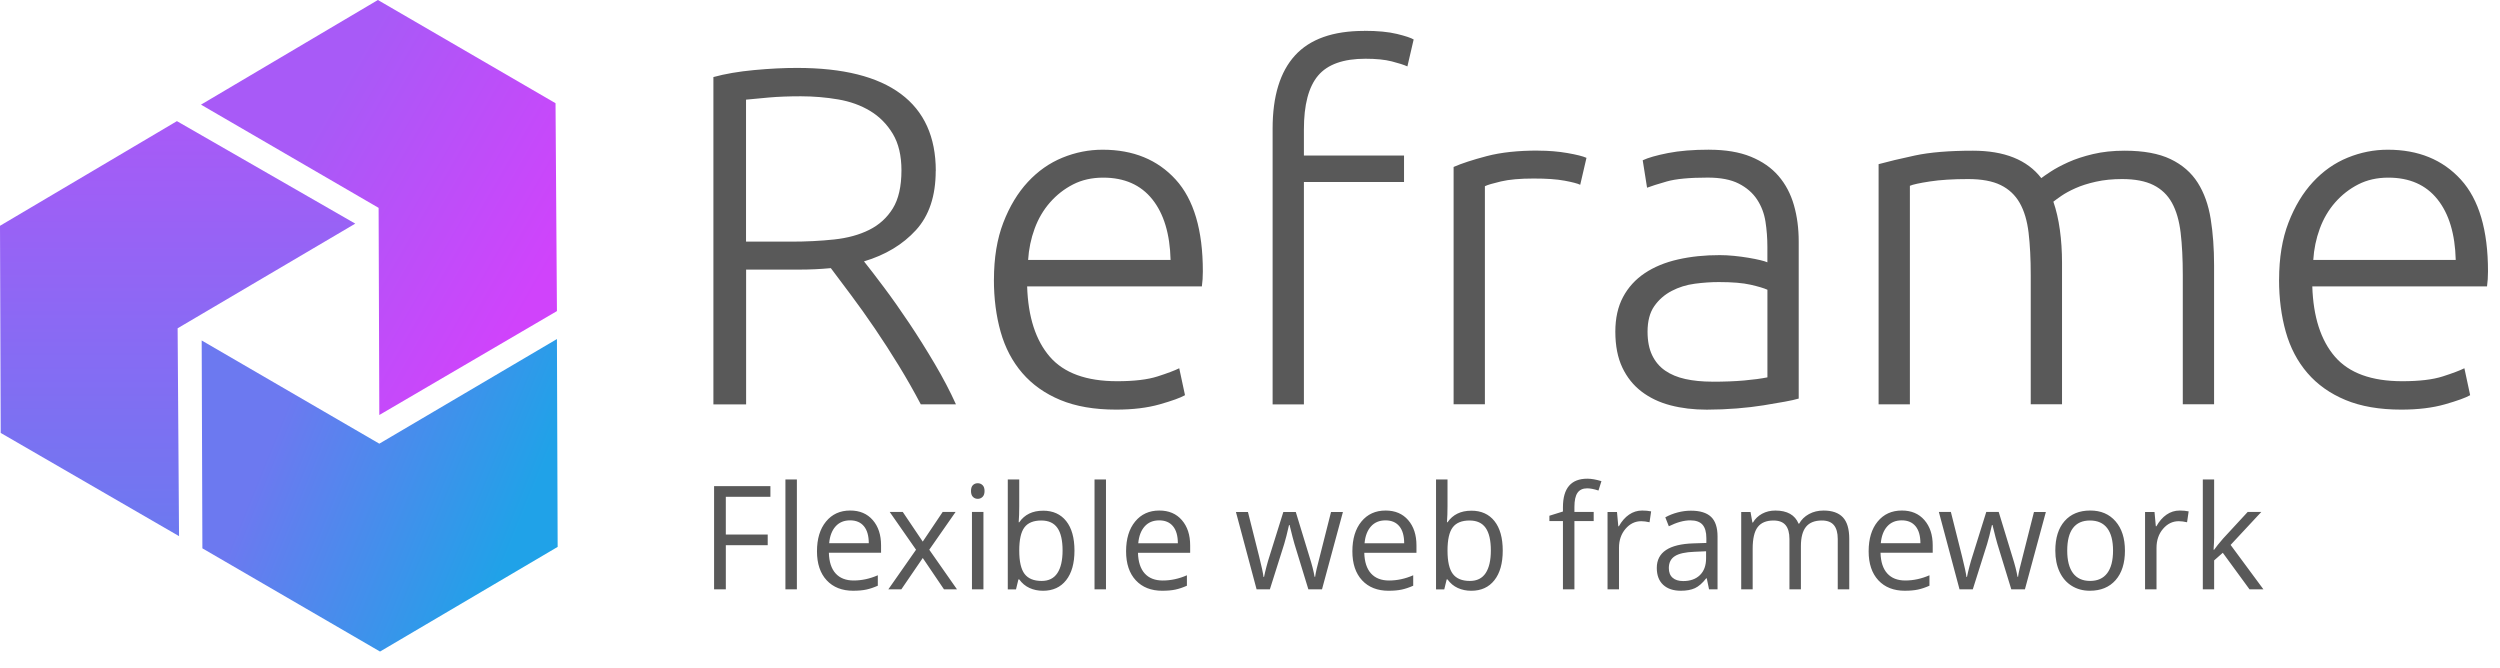
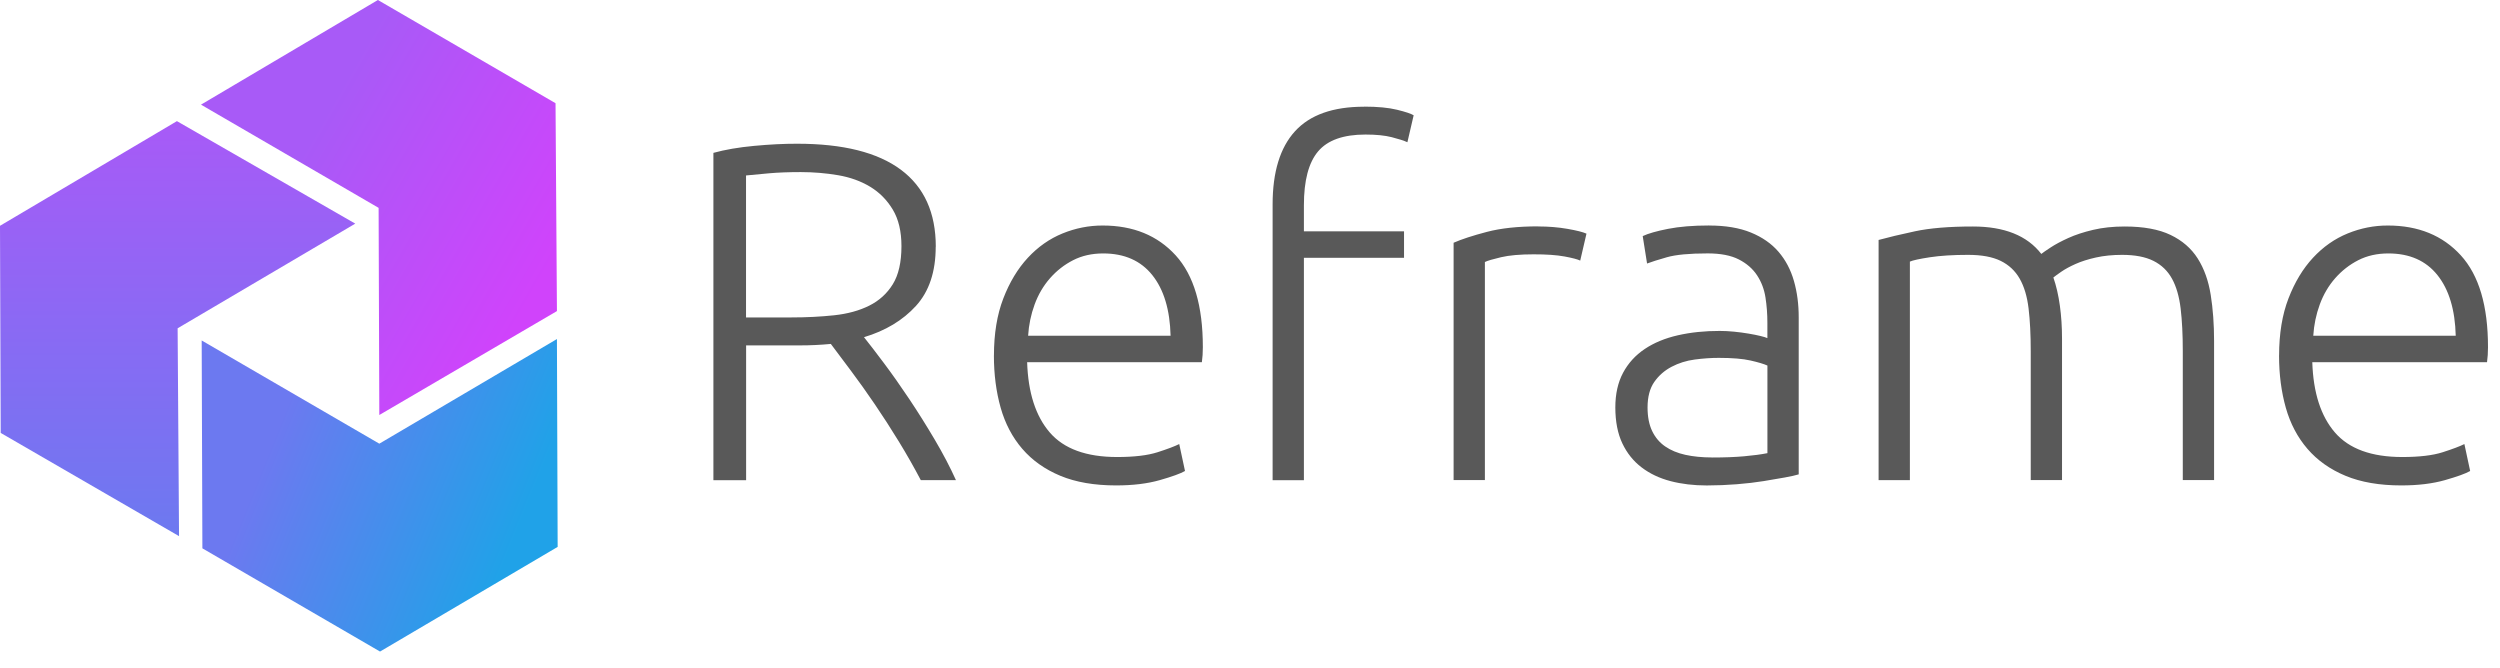
<svg xmlns="http://www.w3.org/2000/svg" viewBox="0 0 221 59">
  <defs>
    <linearGradient id="d" x1=".198" x2=".901" y1=".328" y2=".578">
      <stop stop-color="#6c79f0" offset="0" />
      <stop stop-color="#20a2e8" offset="1" />
    </linearGradient>
    <linearGradient id="e" x1="1" y1="1">
      <stop stop-color="#6c79f0" offset="0" />
      <stop stop-color="#a85af7" offset="1" />
    </linearGradient>
    <linearGradient id="f" x1=".854" x2=".249" y1=".828" y2=".422">
      <stop stop-color="#d043fb" offset="0" />
      <stop stop-color="#a85af7" offset="1" />
    </linearGradient>
  </defs>
  <g>
    <rect x="-1" y="-1" width="223" height="61" fill="none" />
  </g>
  <g>
    <g stroke="null">
      <polygon points="49.233 29.971 49.233 29.971 33.531 39.221 17.829 30.097 17.891 48.473 33.594 57.597 49.296 48.345" fill="url(#d)" />
      <polygon points="31.405 19.769 15.64 10.708 0 19.96 0.063 38.271 15.827 47.395 15.702 29.02" fill="url(#e)" />
      <polygon points="33.531 36.687 49.233 27.5 49.109 9.124 33.406 0 17.767 9.251 33.469 18.375" fill="url(#f)" />
    </g>
-     <g transform="translate(-7.3657 -24.701) scale(3.5921)" fill="#595959">
+     <g transform="translate(-7.3657 -18.0) scale(3.5921)" fill="#595959">
      <path d="m25.078 11.082q0 0.924-0.486 1.457t-1.279 0.77q0.19 0.237 0.492 0.64t0.622 0.882 0.628 1.001 0.521 0.995h-0.865q-0.249-0.474-0.539-0.948t-0.592-0.918-0.586-0.823l-0.497-0.663q-0.379 0.036-0.758 0.036h-1.327v3.317h-0.805v-8.055q0.426-0.118 1.001-0.172t1.06-0.053q1.694 0 2.553 0.64t0.859 1.895zm-3.317-1.836q-0.45 0-0.788 0.03t-0.563 0.053v3.494h1.113q0.557 0 1.054-0.053t0.865-0.237 0.58-0.527 0.213-0.936q0-0.545-0.213-0.9t-0.557-0.563-0.788-0.284-0.918-0.077zm4.75 4.513q0-0.805 0.231-1.404t0.604-1.001 0.853-0.598 0.989-0.195q1.125 0 1.795 0.734t0.669 2.262q0 0.095-0.006 0.19t-0.018 0.178h-4.3q0.036 1.125 0.557 1.729t1.658 0.604q0.628 0 0.995-0.118t0.533-0.201l0.142 0.663q-0.166 0.095-0.622 0.225t-1.072 0.13q-0.805 0-1.374-0.237t-0.936-0.663-0.533-1.013-0.166-1.285zm4.347-0.486q-0.024-0.959-0.45-1.492t-1.208-0.533q-0.415 0-0.74 0.166t-0.569 0.444-0.379 0.646-0.16 0.77h3.506zm4.762-5.638q0.497 0 0.811 0.077t0.409 0.136l-0.154 0.663q-0.13-0.059-0.385-0.124t-0.646-0.065q-0.817 0-1.167 0.415t-0.349 1.327v0.64h2.464v0.651h-2.464v5.473h-0.77v-6.787q0-1.196 0.551-1.8t1.7-0.604zm4.288 2.949q0.379 0 0.717 0.059t0.468 0.118l-0.154 0.663q-0.095-0.047-0.385-0.101t-0.764-0.053q-0.497 0-0.8 0.071t-0.397 0.118v5.366h-0.77v-5.84q0.296-0.13 0.817-0.267t1.267-0.136zm4.276 5.686q0.45 0 0.788-0.03t0.574-0.077v-2.156q-0.13-0.059-0.415-0.124t-0.782-0.065q-0.284 0-0.592 0.041t-0.569 0.178-0.426 0.373-0.166 0.628q0 0.344 0.113 0.58t0.32 0.379 0.497 0.207 0.657 0.065zm-0.071-5.709q0.604 0 1.025 0.172t0.681 0.474 0.379 0.717 0.118 0.9v3.861q-0.118 0.036-0.344 0.077t-0.521 0.089-0.657 0.077-0.74 0.03q-0.486 0-0.894-0.107t-0.711-0.338-0.474-0.592-0.172-0.882q0-0.497 0.19-0.853t0.533-0.586 0.817-0.338 1.03-0.107q0.166 0 0.349 0.018t0.355 0.047 0.296 0.059 0.172 0.053v-0.379q0-0.32-0.047-0.622t-0.207-0.545-0.45-0.391-0.764-0.148q-0.675 0-1.007 0.095t-0.486 0.154l-0.107-0.675q0.201-0.095 0.622-0.178t1.013-0.083zm4.17 0.355q0.344-0.095 0.894-0.213t1.427-0.118q1.161 0 1.682 0.675 0.059-0.047 0.231-0.16t0.432-0.231 0.61-0.201 0.776-0.083q0.699 0 1.131 0.207t0.669 0.58 0.32 0.894 0.083 1.137v3.423h-0.77v-3.175q0-0.604-0.053-1.048t-0.213-0.734-0.456-0.438-0.77-0.148q-0.355 0-0.646 0.065t-0.503 0.16-0.349 0.19-0.195 0.142q0.107 0.308 0.16 0.693t0.053 0.811v3.482h-0.77v-3.175q0-0.604-0.053-1.048t-0.219-0.734-0.468-0.438-0.8-0.148q-0.557 0-0.942 0.059t-0.492 0.107v5.378h-0.77v-5.911h-1e-5zm9.855 2.843q0-0.805 0.231-1.404t0.604-1.001 0.853-0.598 0.989-0.195q1.125 0 1.795 0.734t0.669 2.262q0 0.095-0.006 0.19t-0.018 0.178h-4.3q0.036 1.125 0.557 1.729t1.658 0.604q0.628 0 0.995-0.118t0.533-0.201l0.142 0.663q-0.166 0.095-0.622 0.225t-1.072 0.13q-0.805 0-1.374-0.237t-0.936-0.663-0.533-1.013-0.166-1.285zm4.347-0.486q-0.024-0.959-0.45-1.492t-1.208-0.533q-0.415 0-0.74 0.166t-0.569 0.444-0.379 0.646-0.16 0.77h3.506z" fill="#595959" stroke="null" />
-     </g>
-     <g stroke="null">
-       <path d="m64.163 48.195v3.903h-1.038v-9.126h4.979v0.943h-3.942v3.34h3.704v0.941h-3.704zm6.281-5.811v9.714h-1.013v-9.714h1.013zm4.981 9.838q-1.486 0-2.345-0.923-0.859-0.925-0.859-2.566 0-1.655 0.798-2.628 0.798-0.975 2.141-0.975 1.26 0 1.994 0.847 0.732 0.845 0.732 2.23v0.657h-4.613q0.031 1.204 0.596 1.829 0.565 0.623 1.592 0.623 1.081 0 2.138-0.462v0.923q-0.537 0.238-1.017 0.341t-1.157 0.103zm-0.276-6.223q-0.806 0-1.286 0.536-0.48 0.538-0.565 1.486h3.502q0-0.98-0.428-1.502-0.429-0.52-1.224-0.52zm3.38 6.099l2.449-3.503-2.327-3.338h1.154l1.766 2.621 1.761-2.621h1.142l-2.327 3.338 2.451 3.503h-1.149l-1.877-2.772-1.894 2.772h-1.147zm8.407-6.841v6.841h-1.015v-6.841h1.015zm-1.1-1.855q0-0.355 0.172-0.52 0.17-0.165 0.428-0.165 0.243 0 0.421 0.169 0.177 0.169 0.177 0.517 0 0.35-0.177 0.522-0.177 0.172-0.421 0.172-0.257 0-0.428-0.172-0.172-0.172-0.172-0.522zm6.368 1.742q1.319 0 2.049 0.922 0.73 0.92 0.73 2.607 0 1.685-0.737 2.617-0.735 0.934-2.042 0.934-0.655 0-1.196-0.247t-0.907-0.758h-0.073l-0.214 0.881h-0.726v-9.714h1.013v2.36q0 0.794-0.049 1.424h0.049q0.709-1.024 2.103-1.024zm-0.148 0.868q-1.039 0-1.496 0.609-0.459 0.609-0.459 2.051t0.471 2.063q0.471 0.62 1.509 0.62 0.935 0 1.394-0.696 0.457-0.696 0.457-1.999 0-1.337-0.457-1.992-0.459-0.655-1.418-0.655zm5.713-3.627v9.714h-1.013v-9.714h1.013zm4.979 9.838q-1.484 0-2.343-0.923-0.859-0.925-0.859-2.566 0-1.655 0.798-2.628 0.798-0.975 2.141-0.975 1.26 0 1.992 0.847 0.733 0.845 0.733 2.23v0.657h-4.613q0.031 1.204 0.596 1.829 0.565 0.623 1.592 0.623 1.081 0 2.138-0.462v0.923q-0.537 0.238-1.017 0.341t-1.159 0.103zm-0.275-6.223q-0.806 0-1.286 0.536-0.48 0.538-0.565 1.486h3.5q0-0.98-0.428-1.502-0.428-0.52-1.222-0.52zm14.391 6.099h-1.204l-1.229-4.014q-0.115-0.368-0.433-1.673h-0.049q-0.245 1.092-0.428 1.685l-1.265 4.002h-1.173l-1.827-6.841h1.062q0.648 2.578 0.987 3.926 0.339 1.348 0.388 1.816h0.049q0.068-0.355 0.217-0.921 0.149-0.565 0.261-0.895l1.227-3.926h1.1l1.198 3.926q0.342 1.074 0.464 1.804h0.05q0.024-0.225 0.13-0.692 0.108-0.469 1.274-5.037h1.052l-1.851 6.841v1e-5zm5.89 0.124q-1.486 0-2.345-0.923-0.859-0.925-0.859-2.566 0-1.655 0.798-2.628 0.798-0.975 2.141-0.975 1.26 0 1.994 0.847 0.732 0.845 0.732 2.23v0.657h-4.613q0.031 1.204 0.596 1.829 0.565 0.623 1.592 0.623 1.081 0 2.138-0.462v0.923q-0.537 0.238-1.017 0.341t-1.157 0.103zm-0.276-6.223q-0.806 0-1.286 0.536-0.48 0.538-0.565 1.486h3.502q0-0.98-0.428-1.502-0.429-0.52-1.224-0.52zm7.583-0.856q1.321 0 2.051 0.922 0.73 0.92 0.73 2.607 0 1.685-0.737 2.617-0.735 0.934-2.044 0.934-0.653 0-1.194-0.247t-0.907-0.758h-0.073l-0.214 0.881h-0.728v-9.714h1.015v2.36q0 0.794-0.049 1.424h0.049q0.709-1.024 2.101-1.024zm-0.146 0.868q-1.039 0-1.496 0.609-0.459 0.609-0.459 2.051t0.471 2.063q0.469 0.62 1.509 0.62 0.935 0 1.394-0.696 0.457-0.696 0.457-1.999 0-1.337-0.457-1.992-0.459-0.655-1.418-0.655zm10.967-0.755v0.804h-1.703v6.037h-1.015v-6.037h-1.198v-0.469l1.198-0.375v-0.38q0-2.521 2.157-2.521 0.532 0 1.246 0.218l-0.262 0.829q-0.586-0.194-1.001-0.194-0.575 0-0.85 0.391-0.275 0.391-0.275 1.252v0.444h1.703zm4.277-0.126q0.447 0 0.801 0.075l-0.141 0.962q-0.415-0.094-0.733-0.094-0.812 0-1.39 0.675-0.577 0.675-0.577 1.68v3.67h-1.013v-6.841h0.836l0.116 1.266h0.049q0.374-0.668 0.899-1.03 0.525-0.362 1.154-0.362zm6.672 6.967h-0.751l-0.202-0.975h-0.049q-0.501 0.643-0.999 0.872-0.497 0.227-1.243 0.227-0.996 0-1.562-0.524-0.565-0.526-0.565-1.493 0-2.072 3.245-2.171l1.137-0.037v-0.424q0-0.806-0.339-1.19-0.339-0.384-1.085-0.384-0.838 0-1.894 0.524l-0.311-0.792q0.494-0.275 1.085-0.431 0.589-0.156 1.182-0.156 1.198 0 1.774 0.543 0.577 0.543 0.577 1.742v4.67-1e-5zm-3.042-0.732q0.947 0 1.488-0.529 0.541-0.531 0.541-1.486v-0.618l-1.015 0.043q-1.21 0.044-1.743 0.385-0.535 0.339-0.535 1.058 0 0.561 0.334 0.854 0.332 0.293 0.932 0.293zm14.683 0.732h-1.015v-4.451q0-0.817-0.342-1.227-0.342-0.408-1.062-0.408-0.947 0-1.401 0.556-0.452 0.556-0.452 1.71v3.821h-1.013v-4.451q0-0.817-0.342-1.227-0.342-0.408-1.069-0.408-0.954 0-1.397 0.584-0.443 0.582-0.443 1.912v3.59h-1.013v-6.841h0.824l0.165 0.936h0.049q0.289-0.499 0.81-0.781 0.523-0.281 1.171-0.281 1.569 0 2.053 1.161h0.049q0.299-0.536 0.867-0.849 0.568-0.312 1.295-0.312 1.137 0 1.703 0.597 0.565 0.597 0.565 1.907v4.464zm4.918 0.124q-1.484 0-2.343-0.923-0.859-0.925-0.859-2.566 0-1.655 0.796-2.628 0.798-0.975 2.143-0.975 1.258 0 1.992 0.847 0.733 0.845 0.733 2.23v0.657h-4.614q0.031 1.204 0.596 1.829 0.565 0.623 1.592 0.623 1.081 0 2.138-0.462v0.923q-0.537 0.238-1.017 0.341t-1.157 0.103zm-0.275-6.223q-0.806 0-1.286 0.536-0.48 0.538-0.567 1.486h3.502q0-0.98-0.428-1.502-0.428-0.52-1.222-0.52zm10.887 6.099h-1.203l-1.229-4.014q-0.116-0.368-0.433-1.673h-0.049q-0.245 1.092-0.429 1.685l-1.264 4.002h-1.173l-1.827-6.841h1.062q0.648 2.578 0.987 3.926t0.388 1.816h0.049q0.068-0.355 0.217-0.921 0.149-0.565 0.261-0.895l1.227-3.926h1.1l1.198 3.926q0.342 1.074 0.464 1.804h0.049q0.024-0.225 0.132-0.692 0.108-0.469 1.274-5.037h1.052l-1.853 6.841zm8.843-3.427q0 1.673-0.826 2.612t-2.279 0.939q-0.899 0-1.595-0.431-0.697-0.43-1.076-1.236-0.379-0.804-0.379-1.884 0-1.674 0.819-2.607 0.82-0.934 2.273-0.934 1.406 0 2.233 0.955 0.829 0.955 0.829 2.585zm-5.103 0q0 1.31 0.513 1.998 0.514 0.685 1.51 0.685 0.996 0 1.512-0.684 0.516-0.684 0.516-1.999 0-1.305-0.516-1.983-0.516-0.676-1.524-0.676-0.996 0-1.503 0.668-0.507 0.668-0.507 1.992zm9.934-3.54q0.447 0 0.801 0.075l-0.141 0.962q-0.415-0.094-0.733-0.094-0.812 0-1.39 0.675-0.577 0.675-0.577 1.68v3.67h-1.013v-6.841h0.836l0.116 1.266h0.049q0.374-0.668 0.899-1.03 0.525-0.362 1.154-0.362zm3.007 3.464h0.049q0.262-0.38 0.801-0.998l2.162-2.34h1.204l-2.713 2.914 2.902 3.928h-1.229l-2.364-3.233-0.765 0.673v2.56h-1.001v-9.714h1.001v5.151q0 0.343-0.049 1.06z" fill="#595959" stroke="null" />
    </g>
  </g>
</svg>
